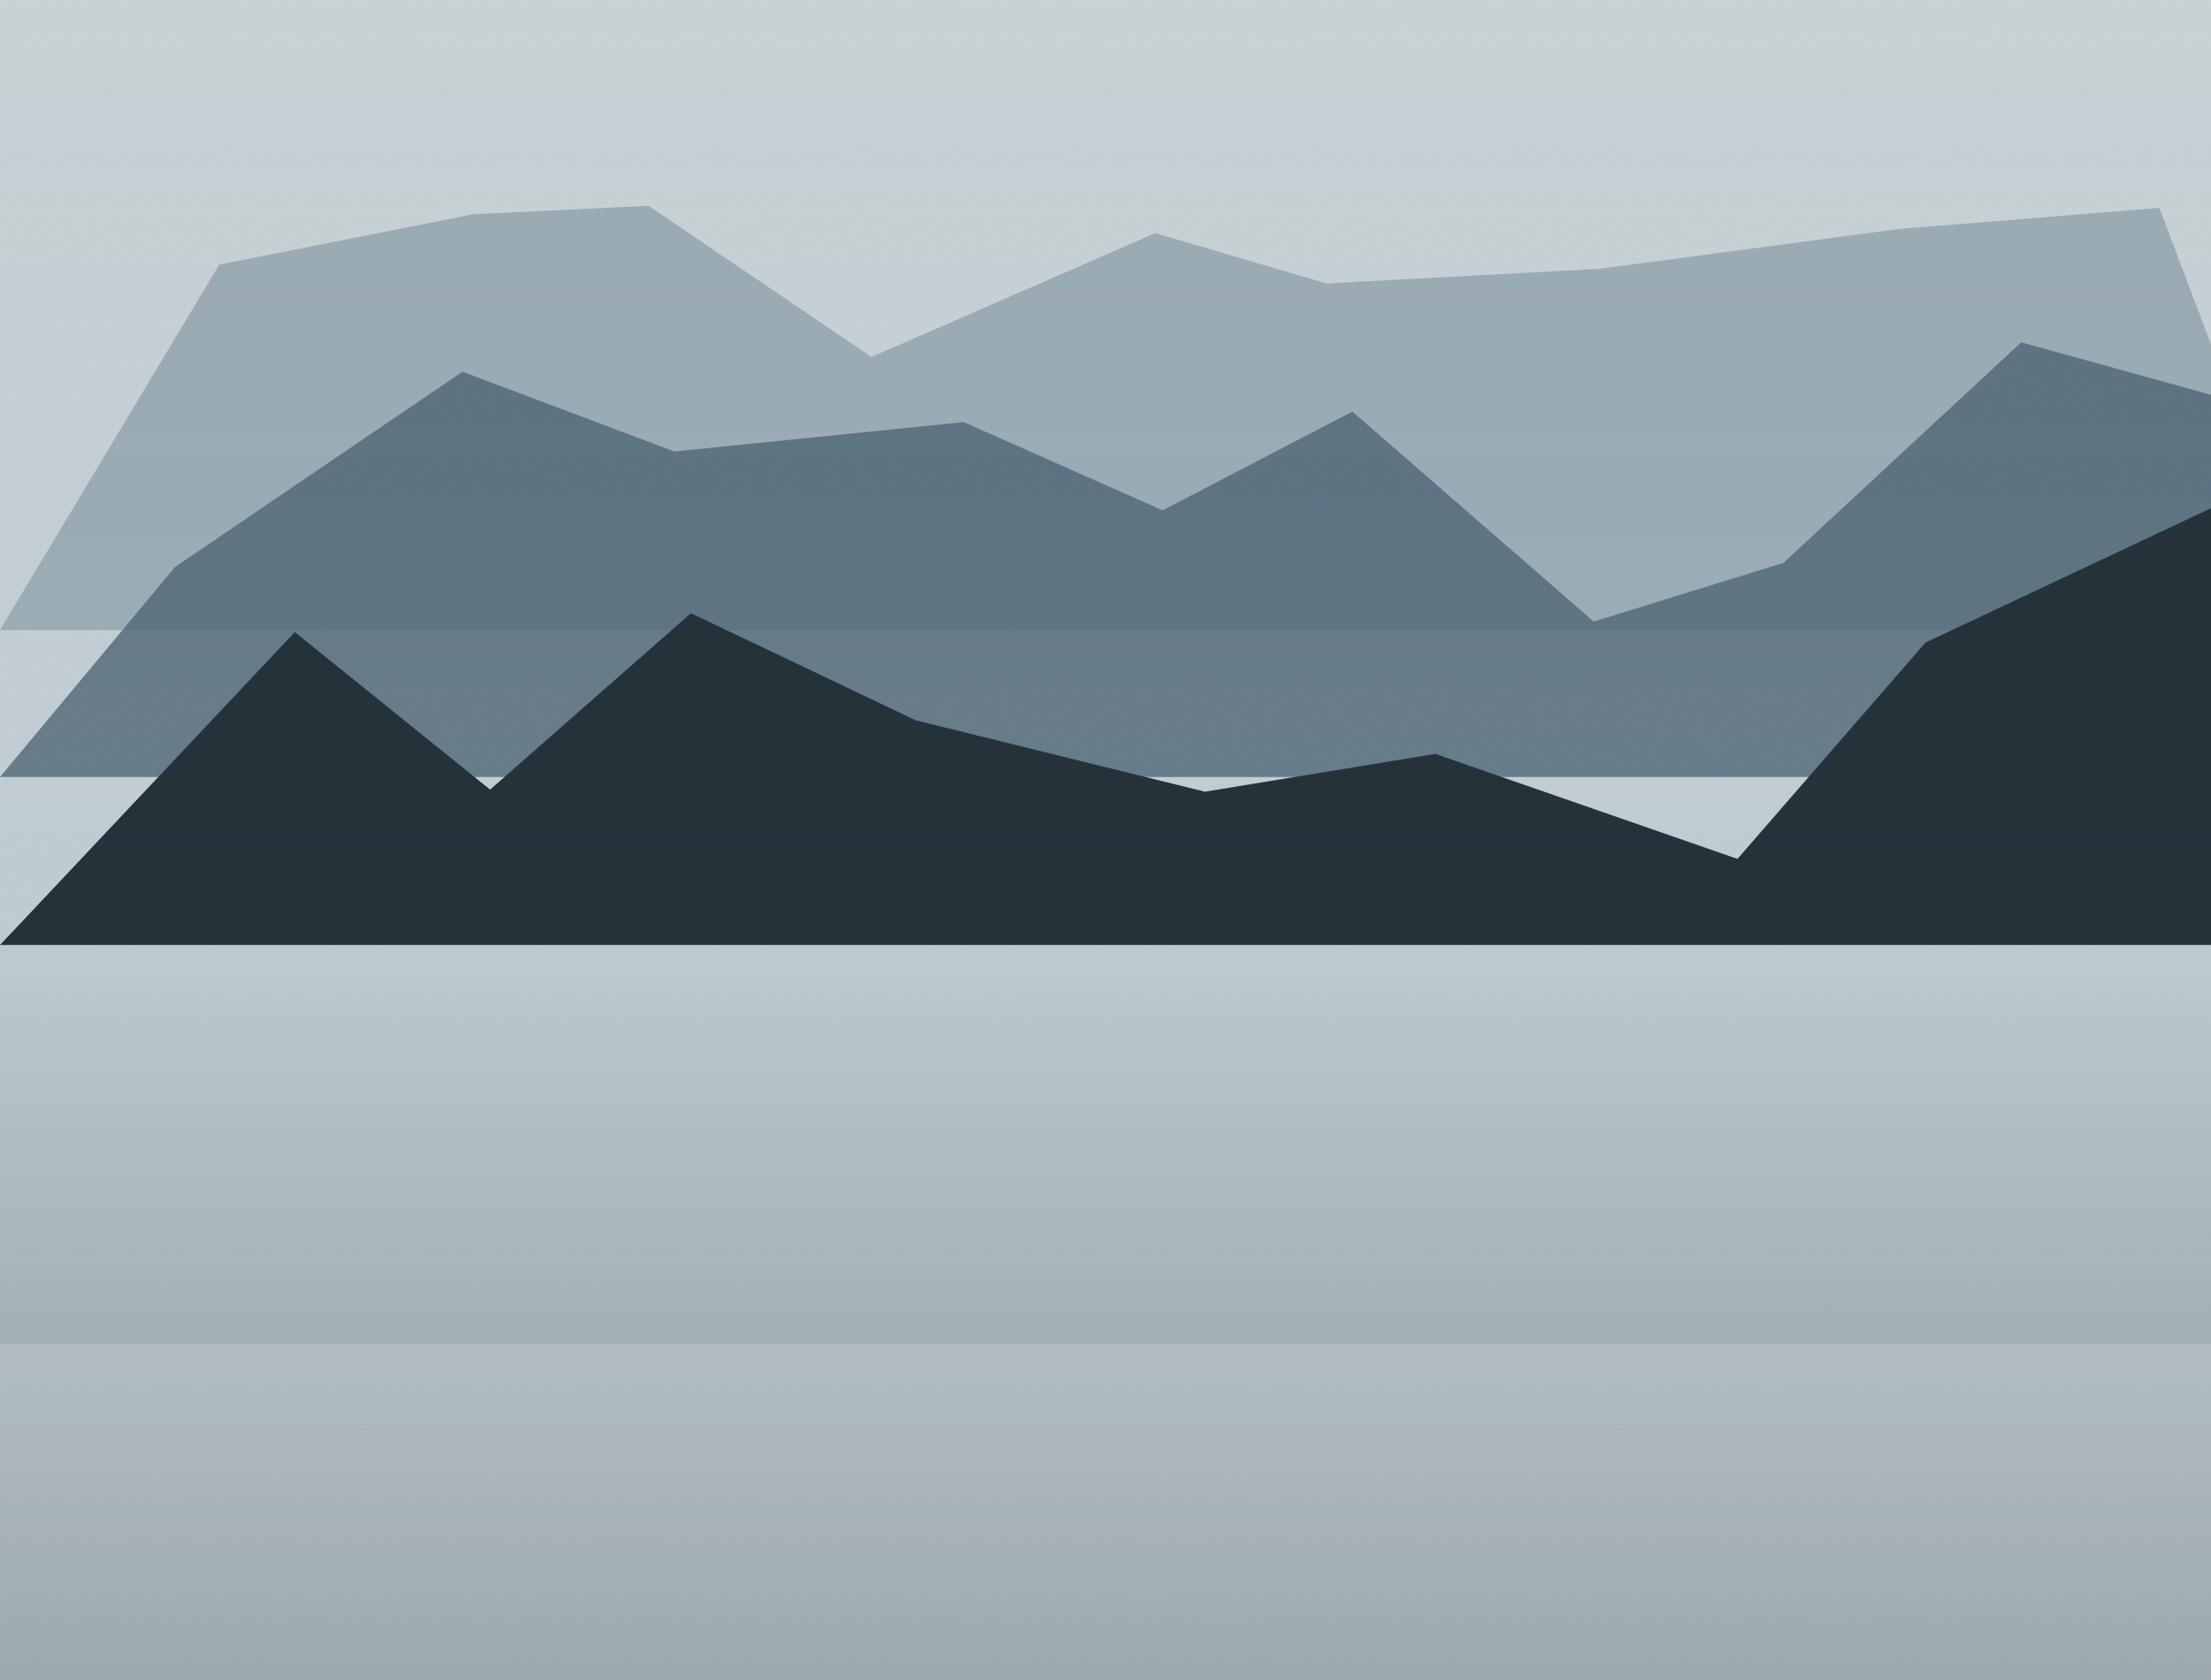
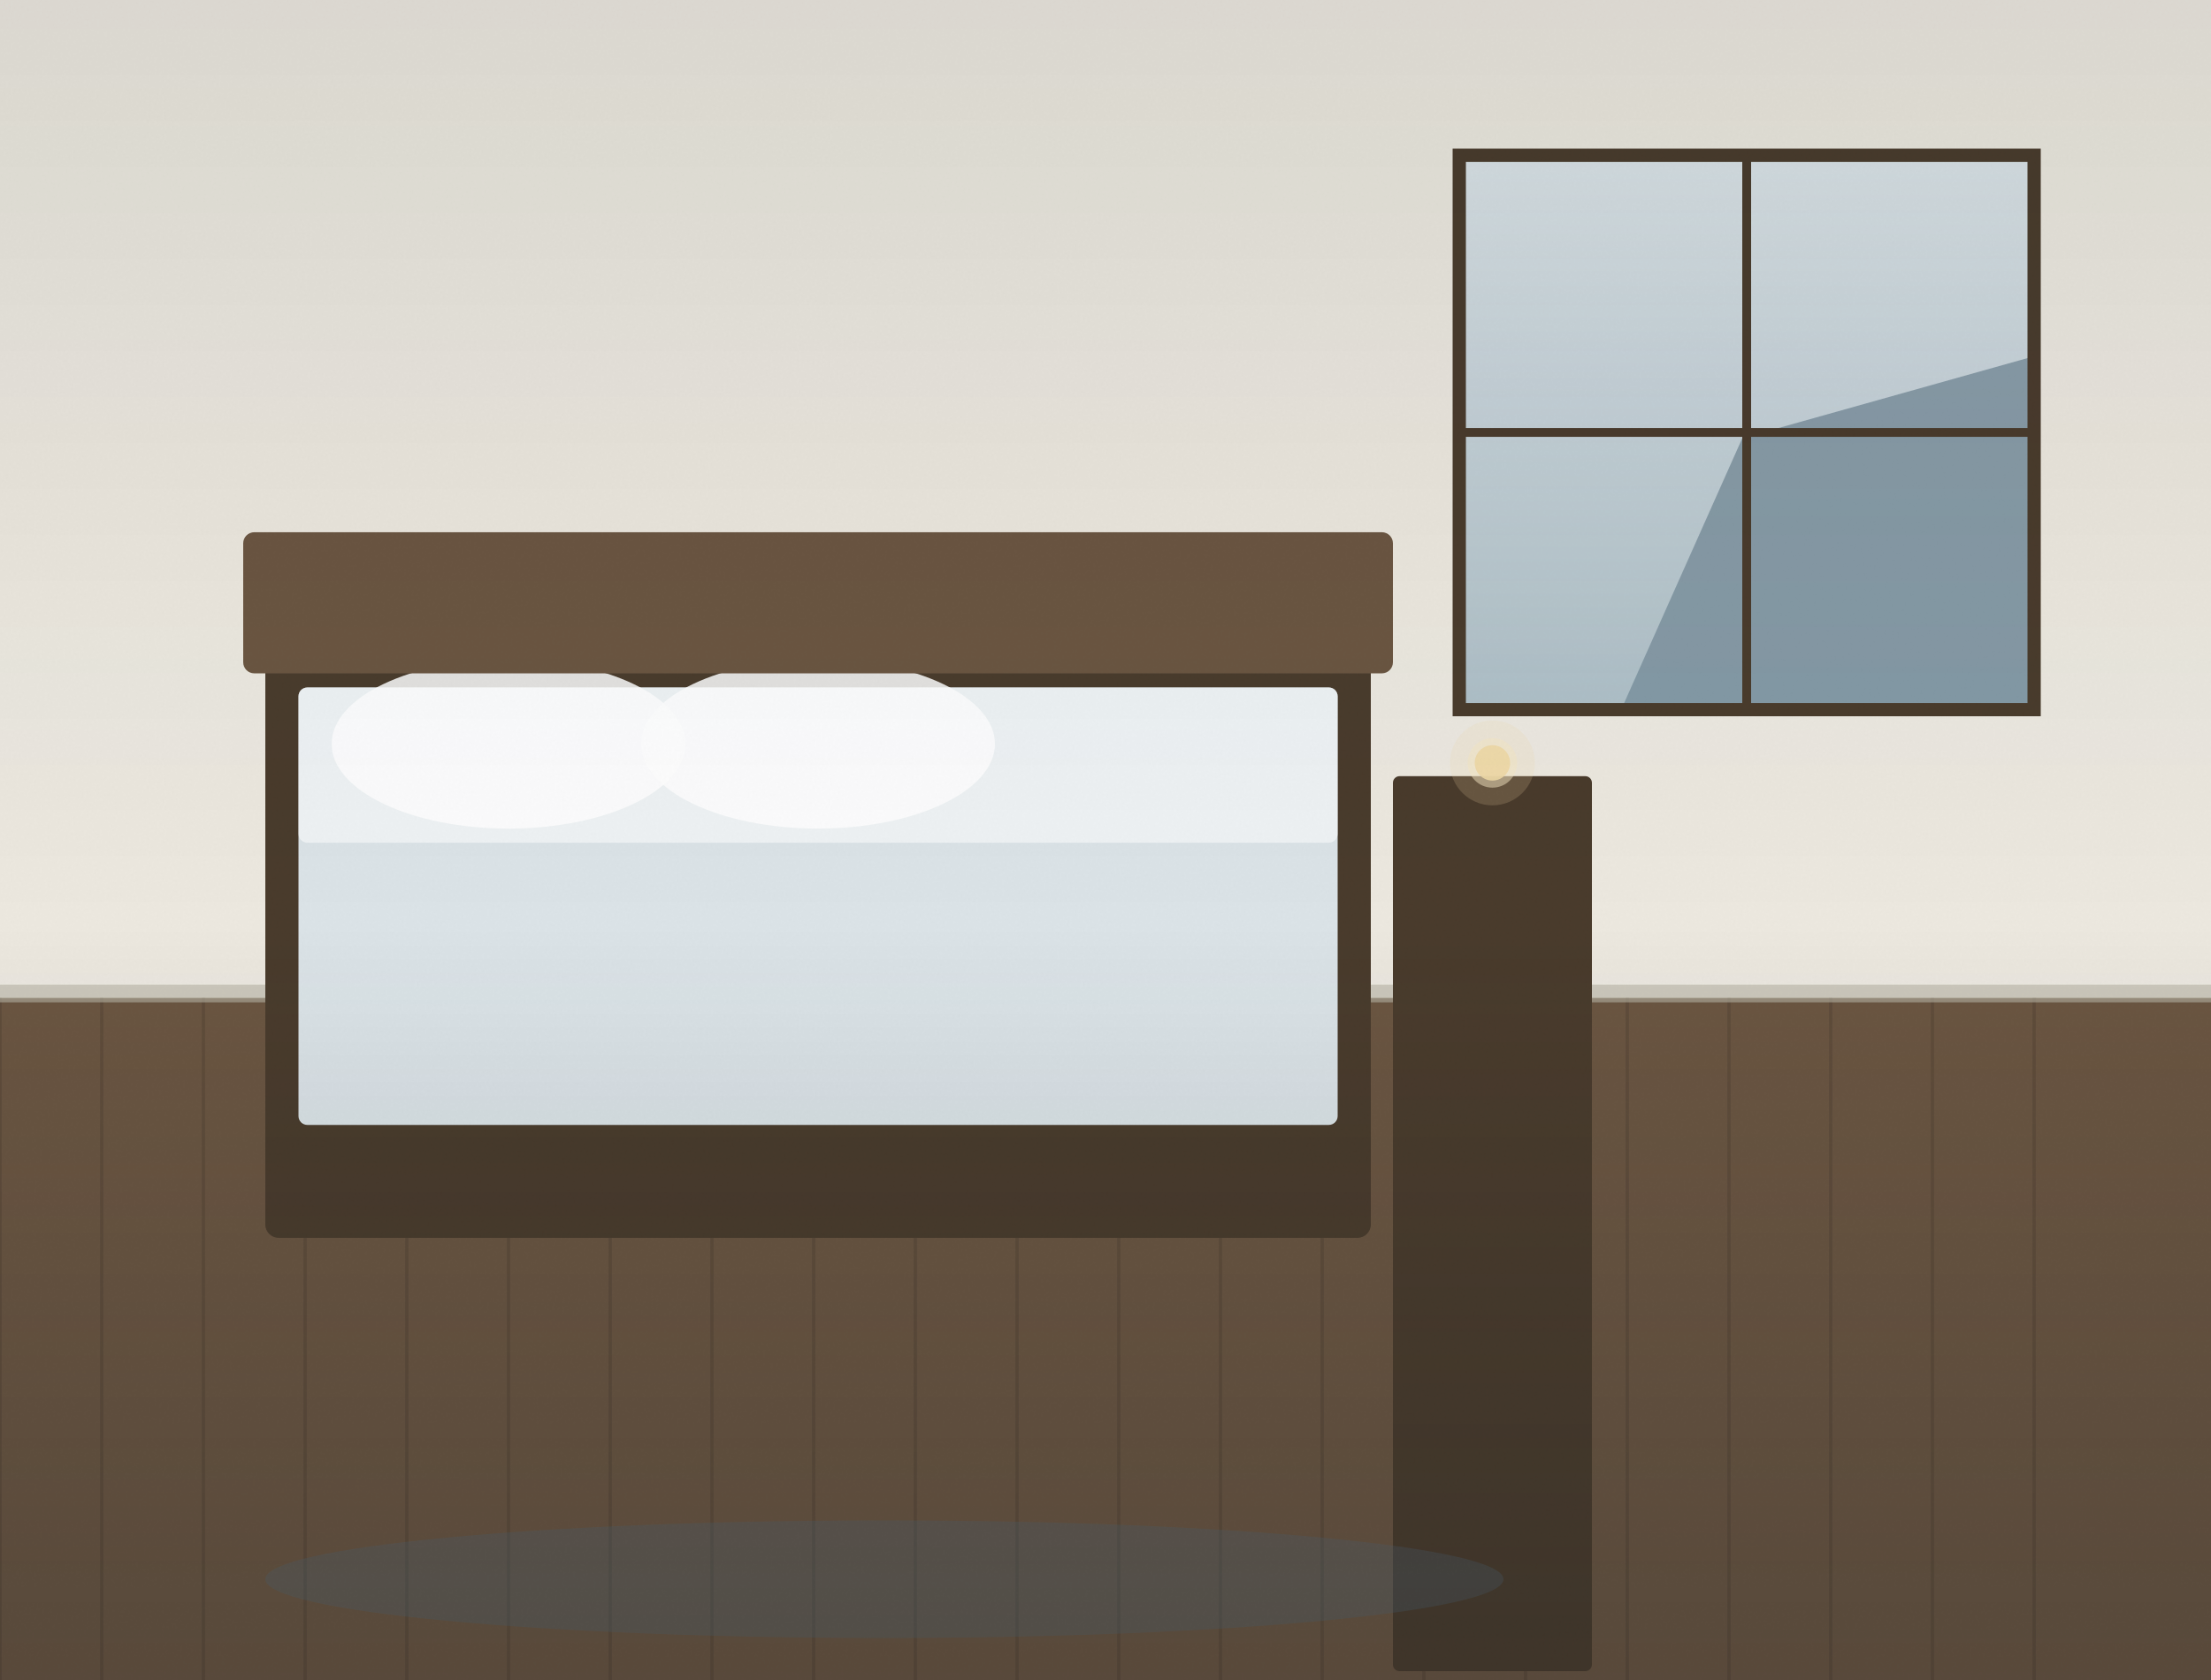
- <svg xmlns="http://www.w3.org/2000/svg" viewBox="0 0 1000 760" width="1000" height="760" role="img" aria-label="Pokoj">
+ <svg xmlns="http://www.w3.org/2000/svg" viewBox="0 0 1000 760" width="1000" height="760" role="img" aria-label="Interiér pokoje">
+   <rect width="1000" height="760" fill="#F5F6F4" />
+   <rect width="1000" height="501.6" fill="#EDE9E0" />
+   <rect y="451.44" width="1000" height="308.56" fill="#6B5642" />
+   <line x1="0" y1="451.44" x2="0" y2="760" stroke="#4A3B2C" stroke-width="1.5" opacity="0.35" />
+   <line x1="46" y1="451.44" x2="46" y2="760" stroke="#4A3B2C" stroke-width="1.5" opacity="0.35" />
+   <line x1="92" y1="451.44" x2="92" y2="760" stroke="#4A3B2C" stroke-width="1.5" opacity="0.35" />
+   <line x1="138" y1="451.44" x2="138" y2="760" stroke="#4A3B2C" stroke-width="1.5" opacity="0.35" />
+   <line x1="184" y1="451.44" x2="184" y2="760" stroke="#4A3B2C" stroke-width="1.5" opacity="0.35" />
+   <line x1="230" y1="451.44" x2="230" y2="760" stroke="#4A3B2C" stroke-width="1.5" opacity="0.35" />
+   <line x1="276" y1="451.44" x2="276" y2="760" stroke="#4A3B2C" stroke-width="1.5" opacity="0.35" />
+   <line x1="322" y1="451.44" x2="322" y2="760" stroke="#4A3B2C" stroke-width="1.5" opacity="0.35" />
+   <line x1="368" y1="451.44" x2="368" y2="760" stroke="#4A3B2C" stroke-width="1.5" opacity="0.35" />
+   <line x1="414" y1="451.44" x2="414" y2="760" stroke="#4A3B2C" stroke-width="1.5" opacity="0.35" />
+   <line x1="460" y1="451.44" x2="460" y2="760" stroke="#4A3B2C" stroke-width="1.5" opacity="0.35" />
+   <line x1="506" y1="451.44" x2="506" y2="760" stroke="#4A3B2C" stroke-width="1.5" opacity="0.35" />
+   <line x1="552" y1="451.44" x2="552" y2="760" stroke="#4A3B2C" stroke-width="1.5" opacity="0.35" />
+   <line x1="598" y1="451.44" x2="598" y2="760" stroke="#4A3B2C" stroke-width="1.5" opacity="0.35" />
+   <line x1="644" y1="451.44" x2="644" y2="760" stroke="#4A3B2C" stroke-width="1.5" opacity="0.35" />
+   <line x1="690" y1="451.44" x2="690" y2="760" stroke="#4A3B2C" stroke-width="1.5" opacity="0.35" />
+   <line x1="736" y1="451.44" x2="736" y2="760" stroke="#4A3B2C" stroke-width="1.5" opacity="0.35" />
+   <line x1="782" y1="451.44" x2="782" y2="760" stroke="#4A3B2C" stroke-width="1.5" opacity="0.35" />
+   <line x1="828" y1="451.44" x2="828" y2="760" stroke="#4A3B2C" stroke-width="1.5" opacity="0.35" />
+   <line x1="874" y1="451.44" x2="874" y2="760" stroke="#4A3B2C" stroke-width="1.5" opacity="0.35" />
+   <line x1="920" y1="451.44" x2="920" y2="760" stroke="#4A3B2C" stroke-width="1.5" opacity="0.35" />
+   <rect y="445.44" width="1000" height="8" fill="#B8B2A4" opacity="0.6" />
+   <g transform="translate(660.0,70.224)">
+     <defs>
+       <linearGradient id="winview-660-70" x1="0" y1="0" x2="0" y2="1">
+         <stop offset="0%" stop-color="#DCE4E8" />
+         <stop offset="100%" stop-color="#AEC0C8" />
+       </linearGradient>
+     </defs>
+     <rect width="260.0" height="250.8" fill="url(#winview-660-70)" />
+     <svg width="260.0" height="250.8" viewBox="0 0 260.0 250.8">
+       <path d="M0,415 L128,128 L274,87 L280,103 L280,415 Z" fill="#7E93A0" opacity="0.85" />
+     </svg>
+     <rect width="260.0" height="250.8" fill="none" stroke="#4A3B2C" stroke-width="6" />
+     <line x1="130.0" y1="0" x2="130.0" y2="250.8" stroke="#4A3B2C" stroke-width="4" />
+     <line x1="0" y1="125.4" x2="260.0" y2="125.4" stroke="#4A3B2C" stroke-width="4" />
+   </g>
+   <g transform="translate(120.0,240.768)">
+     <rect x="0" y="47.88" width="500.0" height="271.32" rx="6" fill="#4A3B2C" />
+     <rect x="15.0" y="70.224" width="470.0" height="197.904" rx="4" fill="#DCE4E8" />
+     <rect x="15.0" y="70.224" width="470.0" height="70.224" rx="4" fill="#FFFFFF" opacity="0.55" />
+     <ellipse cx="110.0" cy="95.76" rx="80.0" ry="38.304" fill="#FFFFFF" opacity="0.85" />
+     <ellipse cx="250.0" cy="95.76" rx="80.0" ry="38.304" fill="#FFFFFF" opacity="0.85" />
+     <rect x="-10.0" y="0" width="520.0" height="63.84" rx="5" fill="#6B5642" />
+   </g>
+   <rect x="630.0" y="351.12" width="90.0" height="404.88" fill="#4A3B2C" rx="3" />
+   <circle cx="675.0" cy="345.12" r="19.2" fill="#F0D9A6" opacity="0.18" />
+   <circle cx="675.0" cy="345.12" r="11.2" fill="#F6E7C4" opacity="0.5" />
+   <circle cx="675.0" cy="345.12" r="8" fill="#F0D9A6" opacity="0.9" />
+   <ellipse cx="400.0" cy="714.4" rx="280.0" ry="26.6" fill="#516979" opacity="0.3" />
  <defs>
-     <linearGradient id="sky-8" x1="0" y1="0" x2="0" y2="1">
-       <stop offset="0%" stop-color="#DCE4E8" />
-       <stop offset="100%" stop-color="#A9BAC2" />
+     <filter id="grain-8">
+       <feTurbulence type="fractalNoise" baseFrequency="0.85" numOctaves="2" stitchTiles="stitch" />
+       <feColorMatrix type="matrix" values="0 0 0 0 0  0 0 0 0 0  0 0 0 0 0  0 0 0 0.025 0" />
+     </filter>
+     <linearGradient id="vig-8" x1="0" y1="0" x2="0" y2="1">
+       <stop offset="0%" stop-color="#161E23" stop-opacity="0.08" />
+       <stop offset="55%" stop-color="#161E23" stop-opacity="0" />
+       <stop offset="100%" stop-color="#161E23" stop-opacity="0.22" />
    </linearGradient>
-     <linearGradient id="vig-8" x1="0" y1="0" x2="0" y2="1">
-       <stop offset="0%" stop-color="#26323A" stop-opacity="0.10" />
-       <stop offset="55%" stop-color="#26323A" stop-opacity="0" />
-       <stop offset="100%" stop-color="#26323A" stop-opacity="0.22" />
-     </linearGradient>
-     <filter id="grain-8">
-       <feTurbulence type="fractalNoise" baseFrequency="0.9" numOctaves="2" stitchTiles="stitch" result="noise" />
-       <feColorMatrix in="noise" type="matrix" values="0 0 0 0 0  0 0 0 0 0  0 0 0 0 0  0 0 0 0.02 0" />
-     </filter>
  </defs>
-   <rect width="1000" height="760" fill="url(#sky-8)" />
-   <g transform="scale(0.8333333,0.95)">
-     <path d="M0,300 L119,126 L257,102 L352,98 L473,170 L627,111 L720,135 L868,128 L1031,109 L1172,99 L1200,164 L1200,300 Z" fill="#7E93A0" opacity="0.55" />
-     <path d="M0,300 L95,200 L251,107 L366,145 L523,131 L631,173 L734,126 L865,226 L968,198 L1097,93 L1200,118 L1200,300 Z" fill="#516979" opacity="0.8" transform="translate(0,70)" />
-     <path d="M0,300 L160,151 L266,226 L375,142 L497,193 L654,227 L779,209 L943,259 L1045,156 L1200,92 L1200,300 Z" fill="#26323A" transform="translate(0,150)" />
-     <rect x="0" y="640" width="1200" height="160" fill="#FFFFFF" opacity="0.25" />
-   </g>
-   <rect width="1000" height="760" filter="url(#grain-8)" opacity="0.6" />
+   <rect width="1000" height="760" filter="url(#grain-8)" opacity="0.5" />
  <rect width="1000" height="760" fill="url(#vig-8)" />
</svg>
